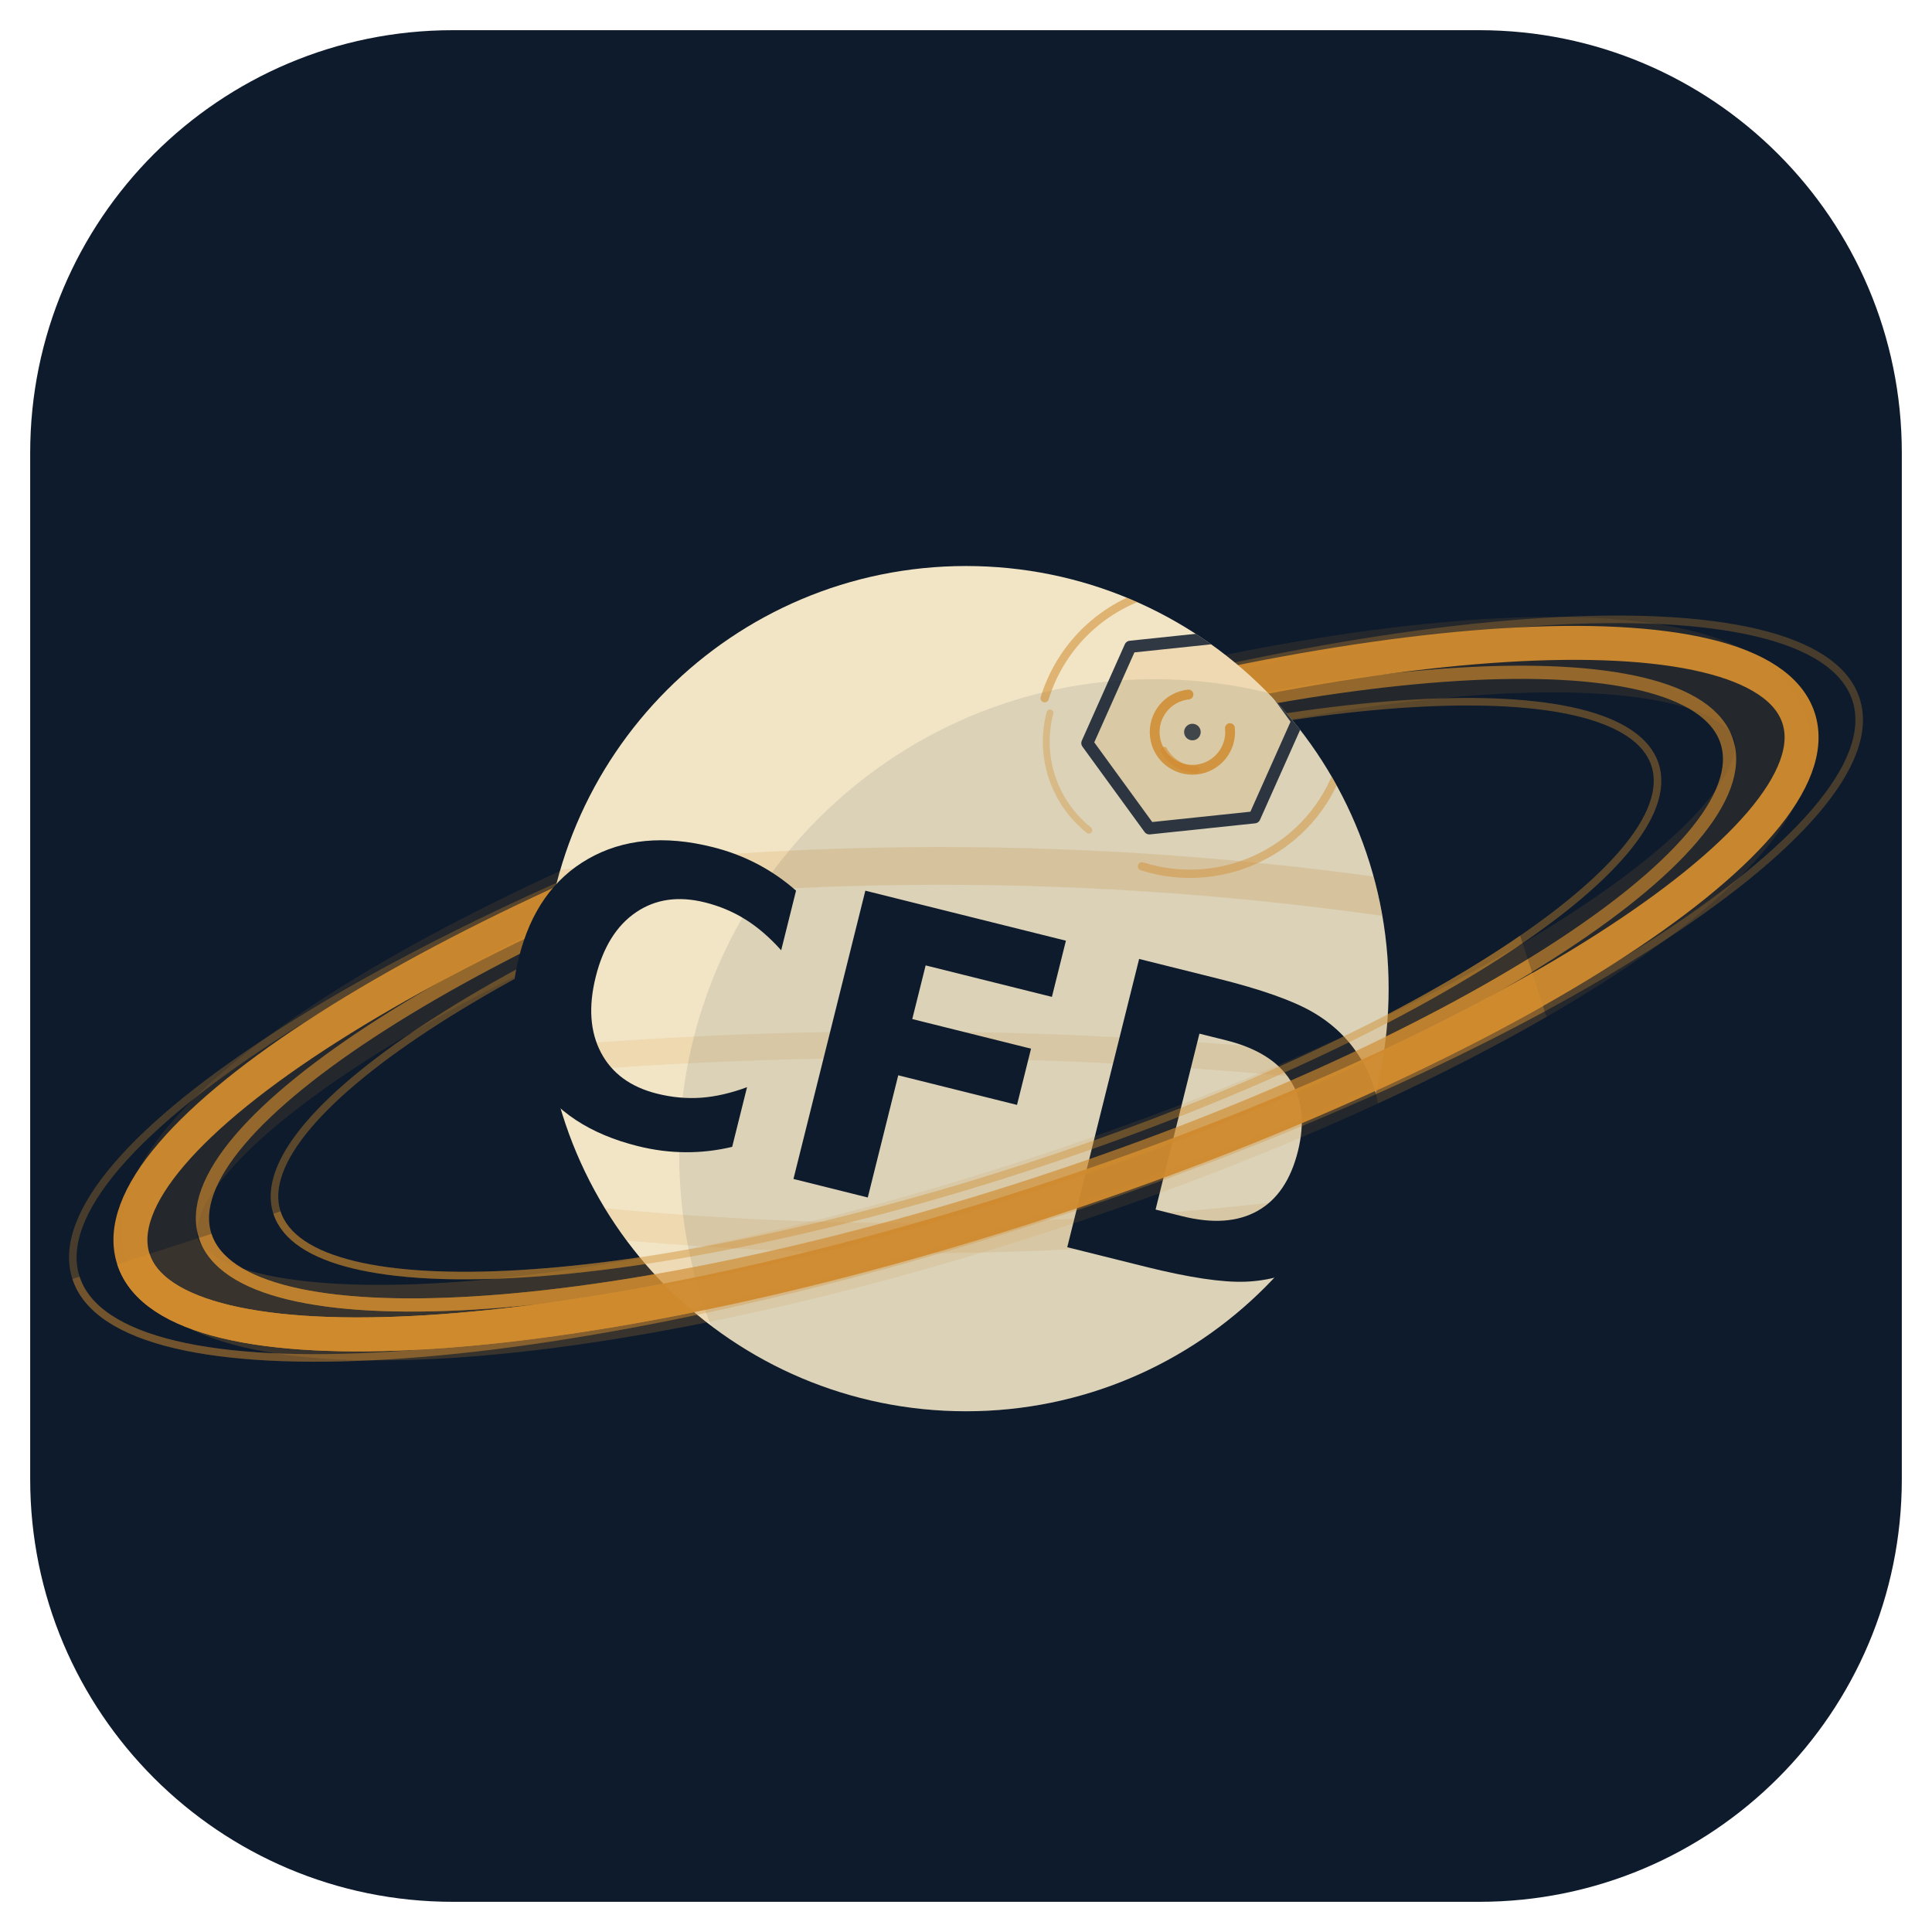
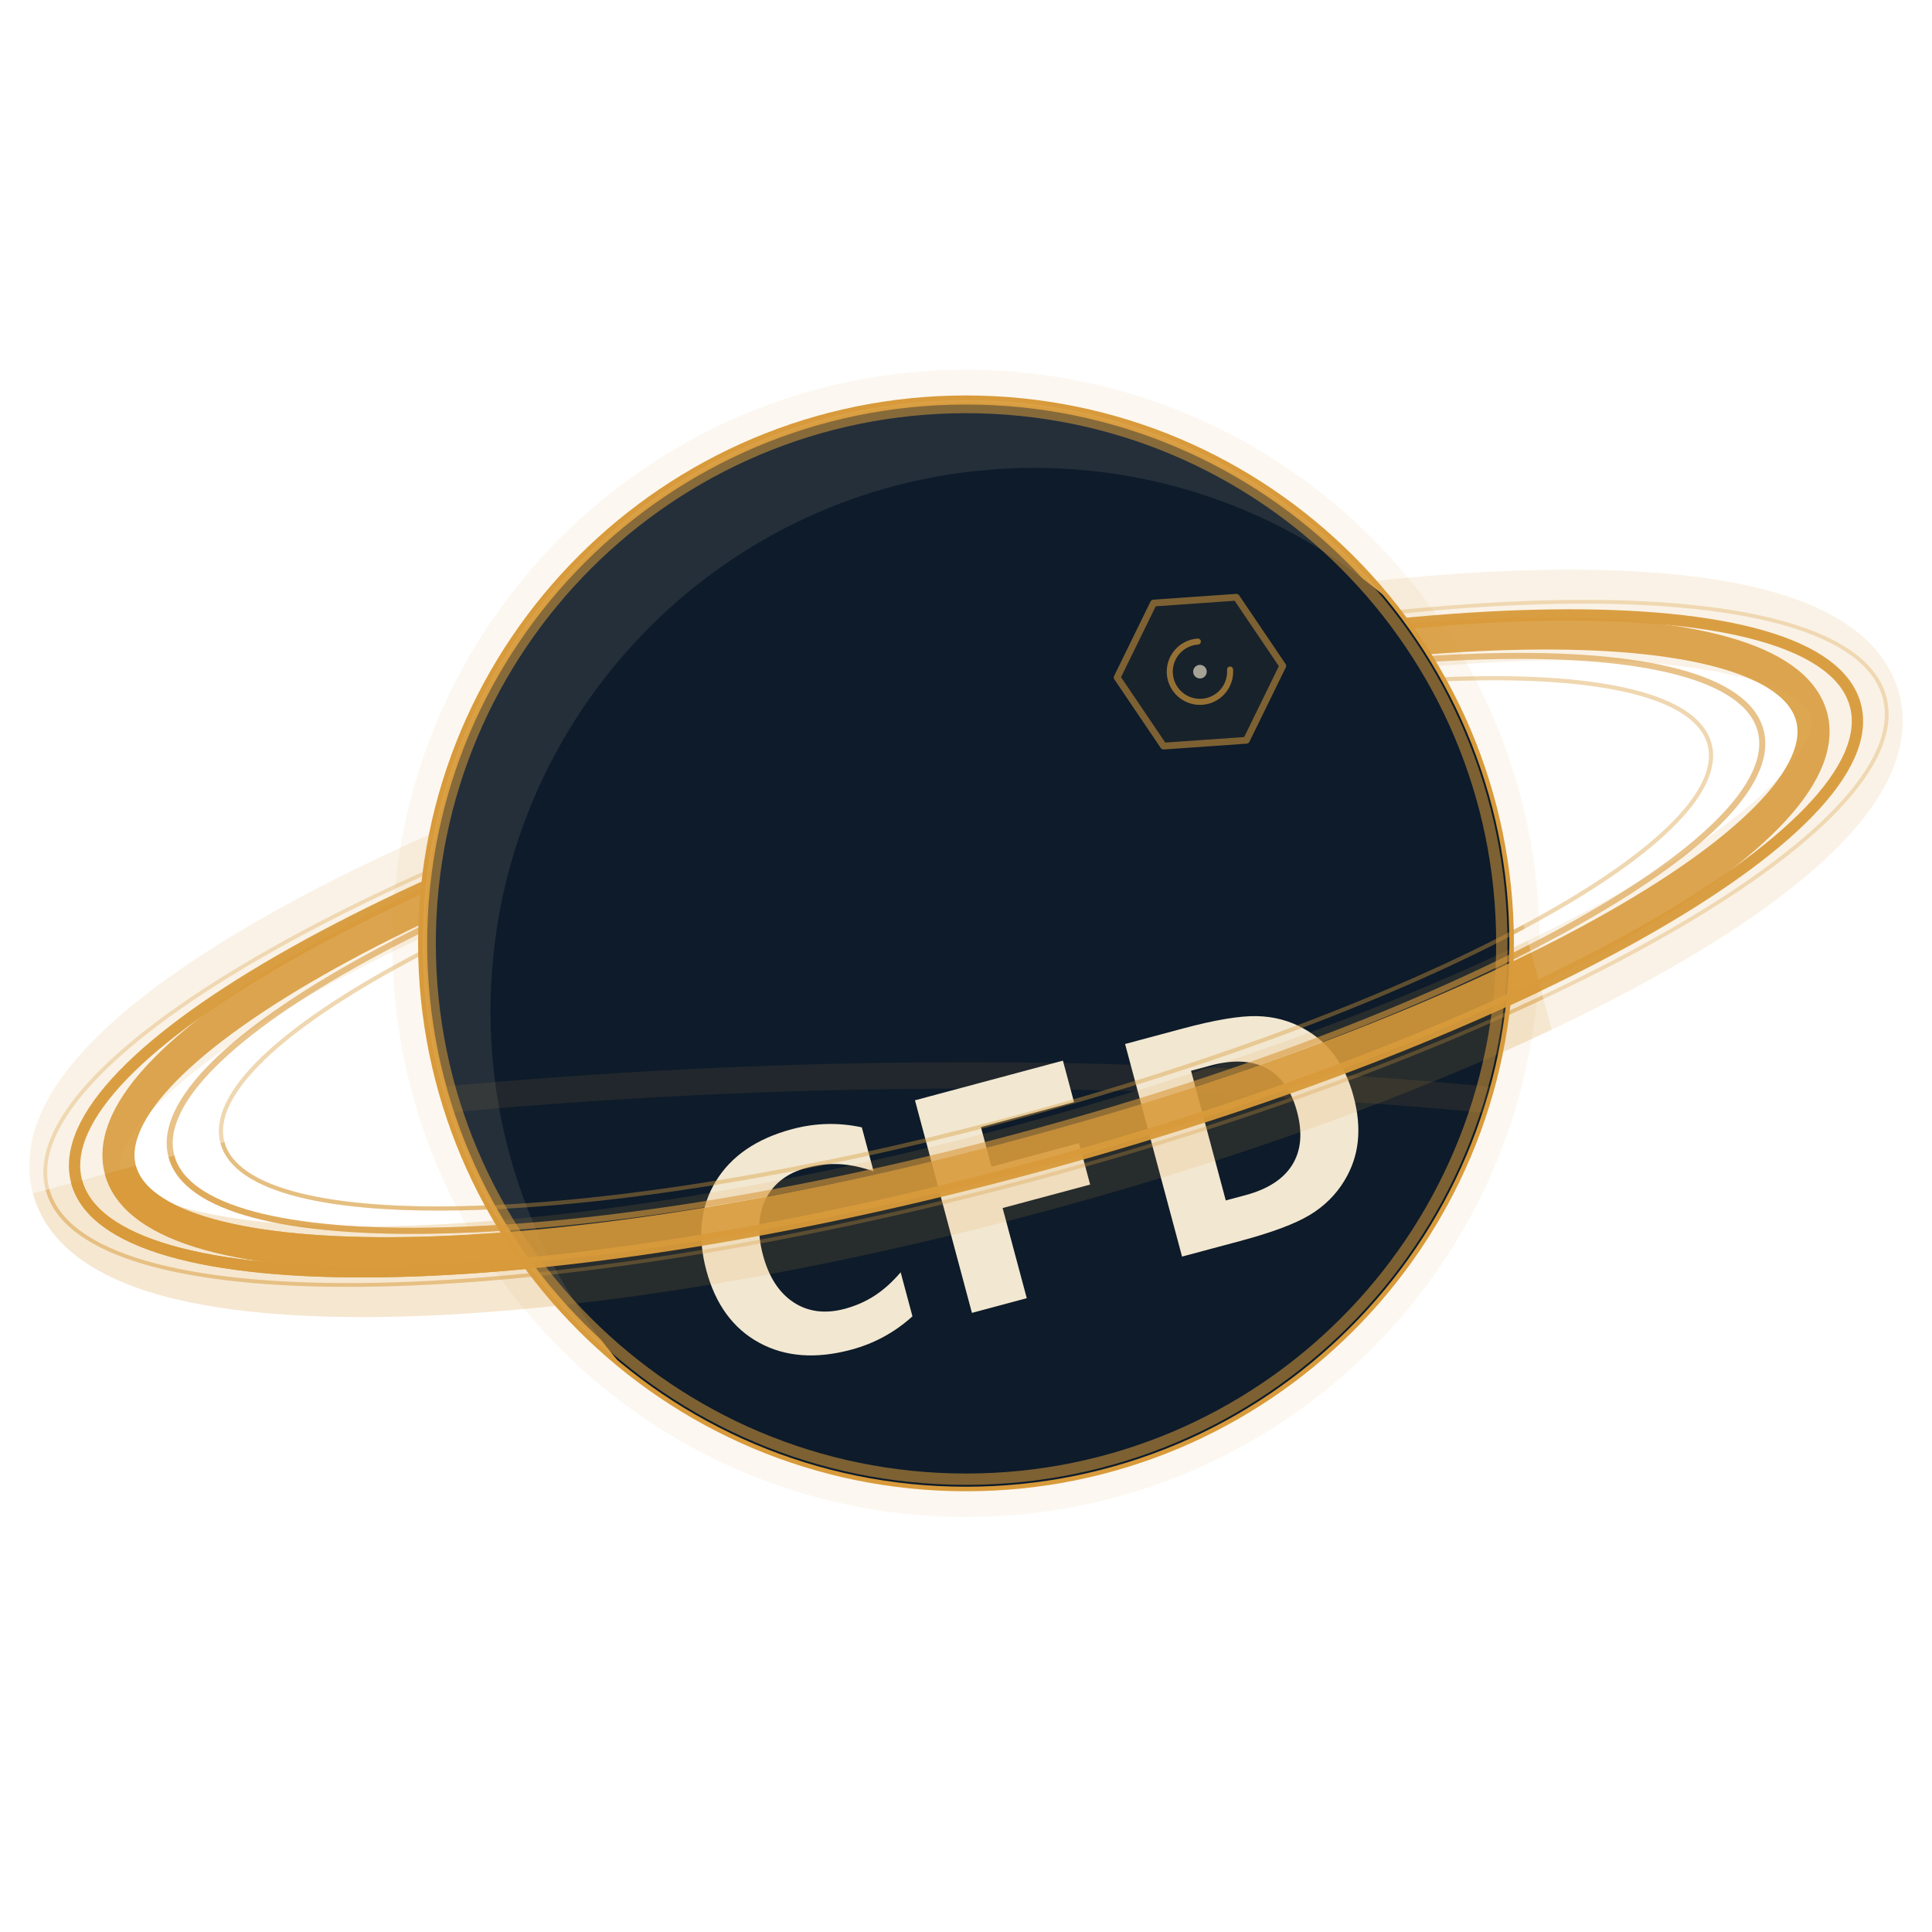
<svg xmlns="http://www.w3.org/2000/svg" viewBox="0 0 512 512" width="512" height="512" role="img" aria-labelledby="logoTitle logoDesc">
  <defs>
-     <clipPath id="badgeClip">
-       <rect x="8" y="8" width="496" height="496" rx="112" />
-     </clipPath>
    <clipPath id="planetClip">
-       <circle cx="256" cy="262" r="112" />
+       <circle cx="256" cy="250" r="144" />
    </clipPath>
    <clipPath id="frontHalf">
-       <rect x="-400" y="262" width="800" height="400" />
+       <rect x="-400" y="250" width="800" height="400" />
    </clipPath>
-     <g id="rings" fill="none" stroke="#D08B2E">
-       <ellipse cx="256" cy="262" rx="224" ry="58" stroke-width="20" opacity="0.12" />
-       <ellipse cx="256" cy="262" rx="232" ry="60" stroke-width="9" opacity="0.95" />
-       <ellipse cx="256" cy="262" rx="212" ry="55" stroke-width="3.5" opacity="0.65" />
-       <ellipse cx="256" cy="262" rx="192" ry="50" stroke-width="2" opacity="0.40" />
-       <ellipse cx="256" cy="262" rx="248" ry="64" stroke-width="2" opacity="0.30" />
+     <g id="rings" fill="none" stroke="#D89A3A">
+       <ellipse cx="256" cy="250" rx="244" ry="62" stroke-width="24" opacity="0.13" />
+       <ellipse cx="256" cy="250" rx="244" ry="62" stroke-width="3" opacity="0.95" />
+       <ellipse cx="256" cy="250" rx="232" ry="58" stroke-width="8.5" opacity="0.88" />
+       <ellipse cx="256" cy="250" rx="218" ry="53" stroke-width="1.6" opacity="0.60" />
+       <ellipse cx="256" cy="250" rx="204" ry="48" stroke-width="1.1" opacity="0.40" />
+       <ellipse cx="256" cy="250" rx="252" ry="65" stroke-width="1.0" opacity="0.30" />
    </g>
  </defs>
-   <rect x="8" y="8" width="496" height="496" rx="112" fill="#0E1B2C" />
-   <g clip-path="url(#badgeClip)">
-     <g transform="rotate(-18 256 262)">
-       <use href="#rings" />
-     </g>
-     <circle cx="256" cy="262" r="112" fill="#F2E5C6" />
-     <g clip-path="url(#planetClip)">
-       <path d="M130 238 Q256 220 382 240" fill="none" stroke="#D08B2E" stroke-width="10" opacity="0.18" />
-       <path d="M132 282 Q256 270 380 286" fill="none" stroke="#D08B2E" stroke-width="7" opacity="0.14" />
-       <path d="M140 322 Q256 336 372 318" fill="none" stroke="#D08B2E" stroke-width="8" opacity="0.14" />
-       <circle cx="306" cy="306" r="126" fill="#0E1B2C" opacity="0.10" />
-     </g>
-     <g clip-path="url(#planetClip)">
-       <g transform="rotate(-6 316 194)">
-         <path d="M278 181 A42 42 0 0 1 342 164" fill="none" stroke="#D08B2E" stroke-width="2.2" stroke-linecap="round" opacity="0.55" />
-         <path d="M354 207 A42 42 0 0 1 299 228" fill="none" stroke="#D08B2E" stroke-width="2.2" stroke-linecap="round" opacity="0.45" />
-         <path d="M286 217 A30 30 0 0 1 279 185" fill="none" stroke="#D08B2E" stroke-width="1.8" stroke-linecap="round" opacity="0.35" />
-         <polygon points="344,194 330,218.2 302,218.2 288,194 302,169.8 330,169.8" fill="#D08B2E" fill-opacity="0.16" stroke="#0E1B2C" stroke-width="3.2" stroke-linejoin="round" opacity="0.85" />
-         <path d="M316 184 a10 10 0 1 0 10 10" fill="none" stroke="#D08B2E" stroke-width="2.6" stroke-linecap="round" opacity="0.85" />
-         <path d="M316 204 a10 10 0 0 1 -8 -6" fill="none" stroke="#D08B2E" stroke-width="1.8" stroke-linecap="round" opacity="0.60" />
-         <circle cx="316" cy="194" r="2.2" fill="#0E1B2C" opacity="0.75" />
-       </g>
-     </g>
-     <g transform="rotate(14 256 262)">
-       <text x="256" y="322" text-anchor="middle" font-family="'DejaVu Sans', 'Liberation Sans', Arial, sans-serif" font-size="108" font-weight="700" letter-spacing="1" fill="#0E1B2C">CFD</text>
-     </g>
-     <g transform="rotate(-18 256 262)" clip-path="url(#frontHalf)">
-       <use href="#rings" />
+   <g transform="rotate(-15 256 250)">
+     <use href="#rings" />
+   </g>
+   <circle cx="256" cy="250" r="147" fill="none" stroke="#D89A3A" stroke-width="10" opacity="0.08" />
+   <circle cx="256" cy="250" r="144" fill="#0D1B2A" stroke="#D89A3A" stroke-width="2.4" />
+   <g clip-path="url(#planetClip)">
+     <circle cx="256" cy="250" r="144" fill="#F2E7D0" opacity="0.10" />
+     <circle cx="274" cy="268" r="144" fill="#0D1B2A" />
+     <circle cx="256" cy="250" r="142" fill="none" stroke="#D89A3A" stroke-width="3" opacity="0.55" />
+     <path d="M112 292 Q256 278 400 292" fill="none" stroke="#D89A3A" stroke-width="7" opacity="0.10" />
+   </g>
+   <g clip-path="url(#planetClip)">
+     <g transform="rotate(-4 318 178)">
+       <polygon points="340,178 329,197 307,197 296,178 307,159 329,159" fill="#D89A3A" fill-opacity="0.10" stroke="#D89A3A" stroke-width="1.8" stroke-linejoin="round" opacity="0.55" />
+       <path d="M318 170 a8 8 0 1 0 8 8" fill="none" stroke="#D89A3A" stroke-width="1.6" stroke-linecap="round" opacity="0.65" />
+       <circle cx="318" cy="178" r="1.8" fill="#F2E7D0" opacity="0.65" />
    </g>
  </g>
+   <g transform="rotate(-15 256 250)">
+     <text x="256" y="345" text-anchor="middle" font-family="'DejaVu Sans', 'Liberation Sans', Arial, sans-serif" font-size="80" font-weight="700" letter-spacing="3" fill="#F2E7D0">CFD</text>
+   </g>
+   <g transform="rotate(-15 256 250)" clip-path="url(#frontHalf)">
+     <use href="#rings" />
+   </g>
</svg>
